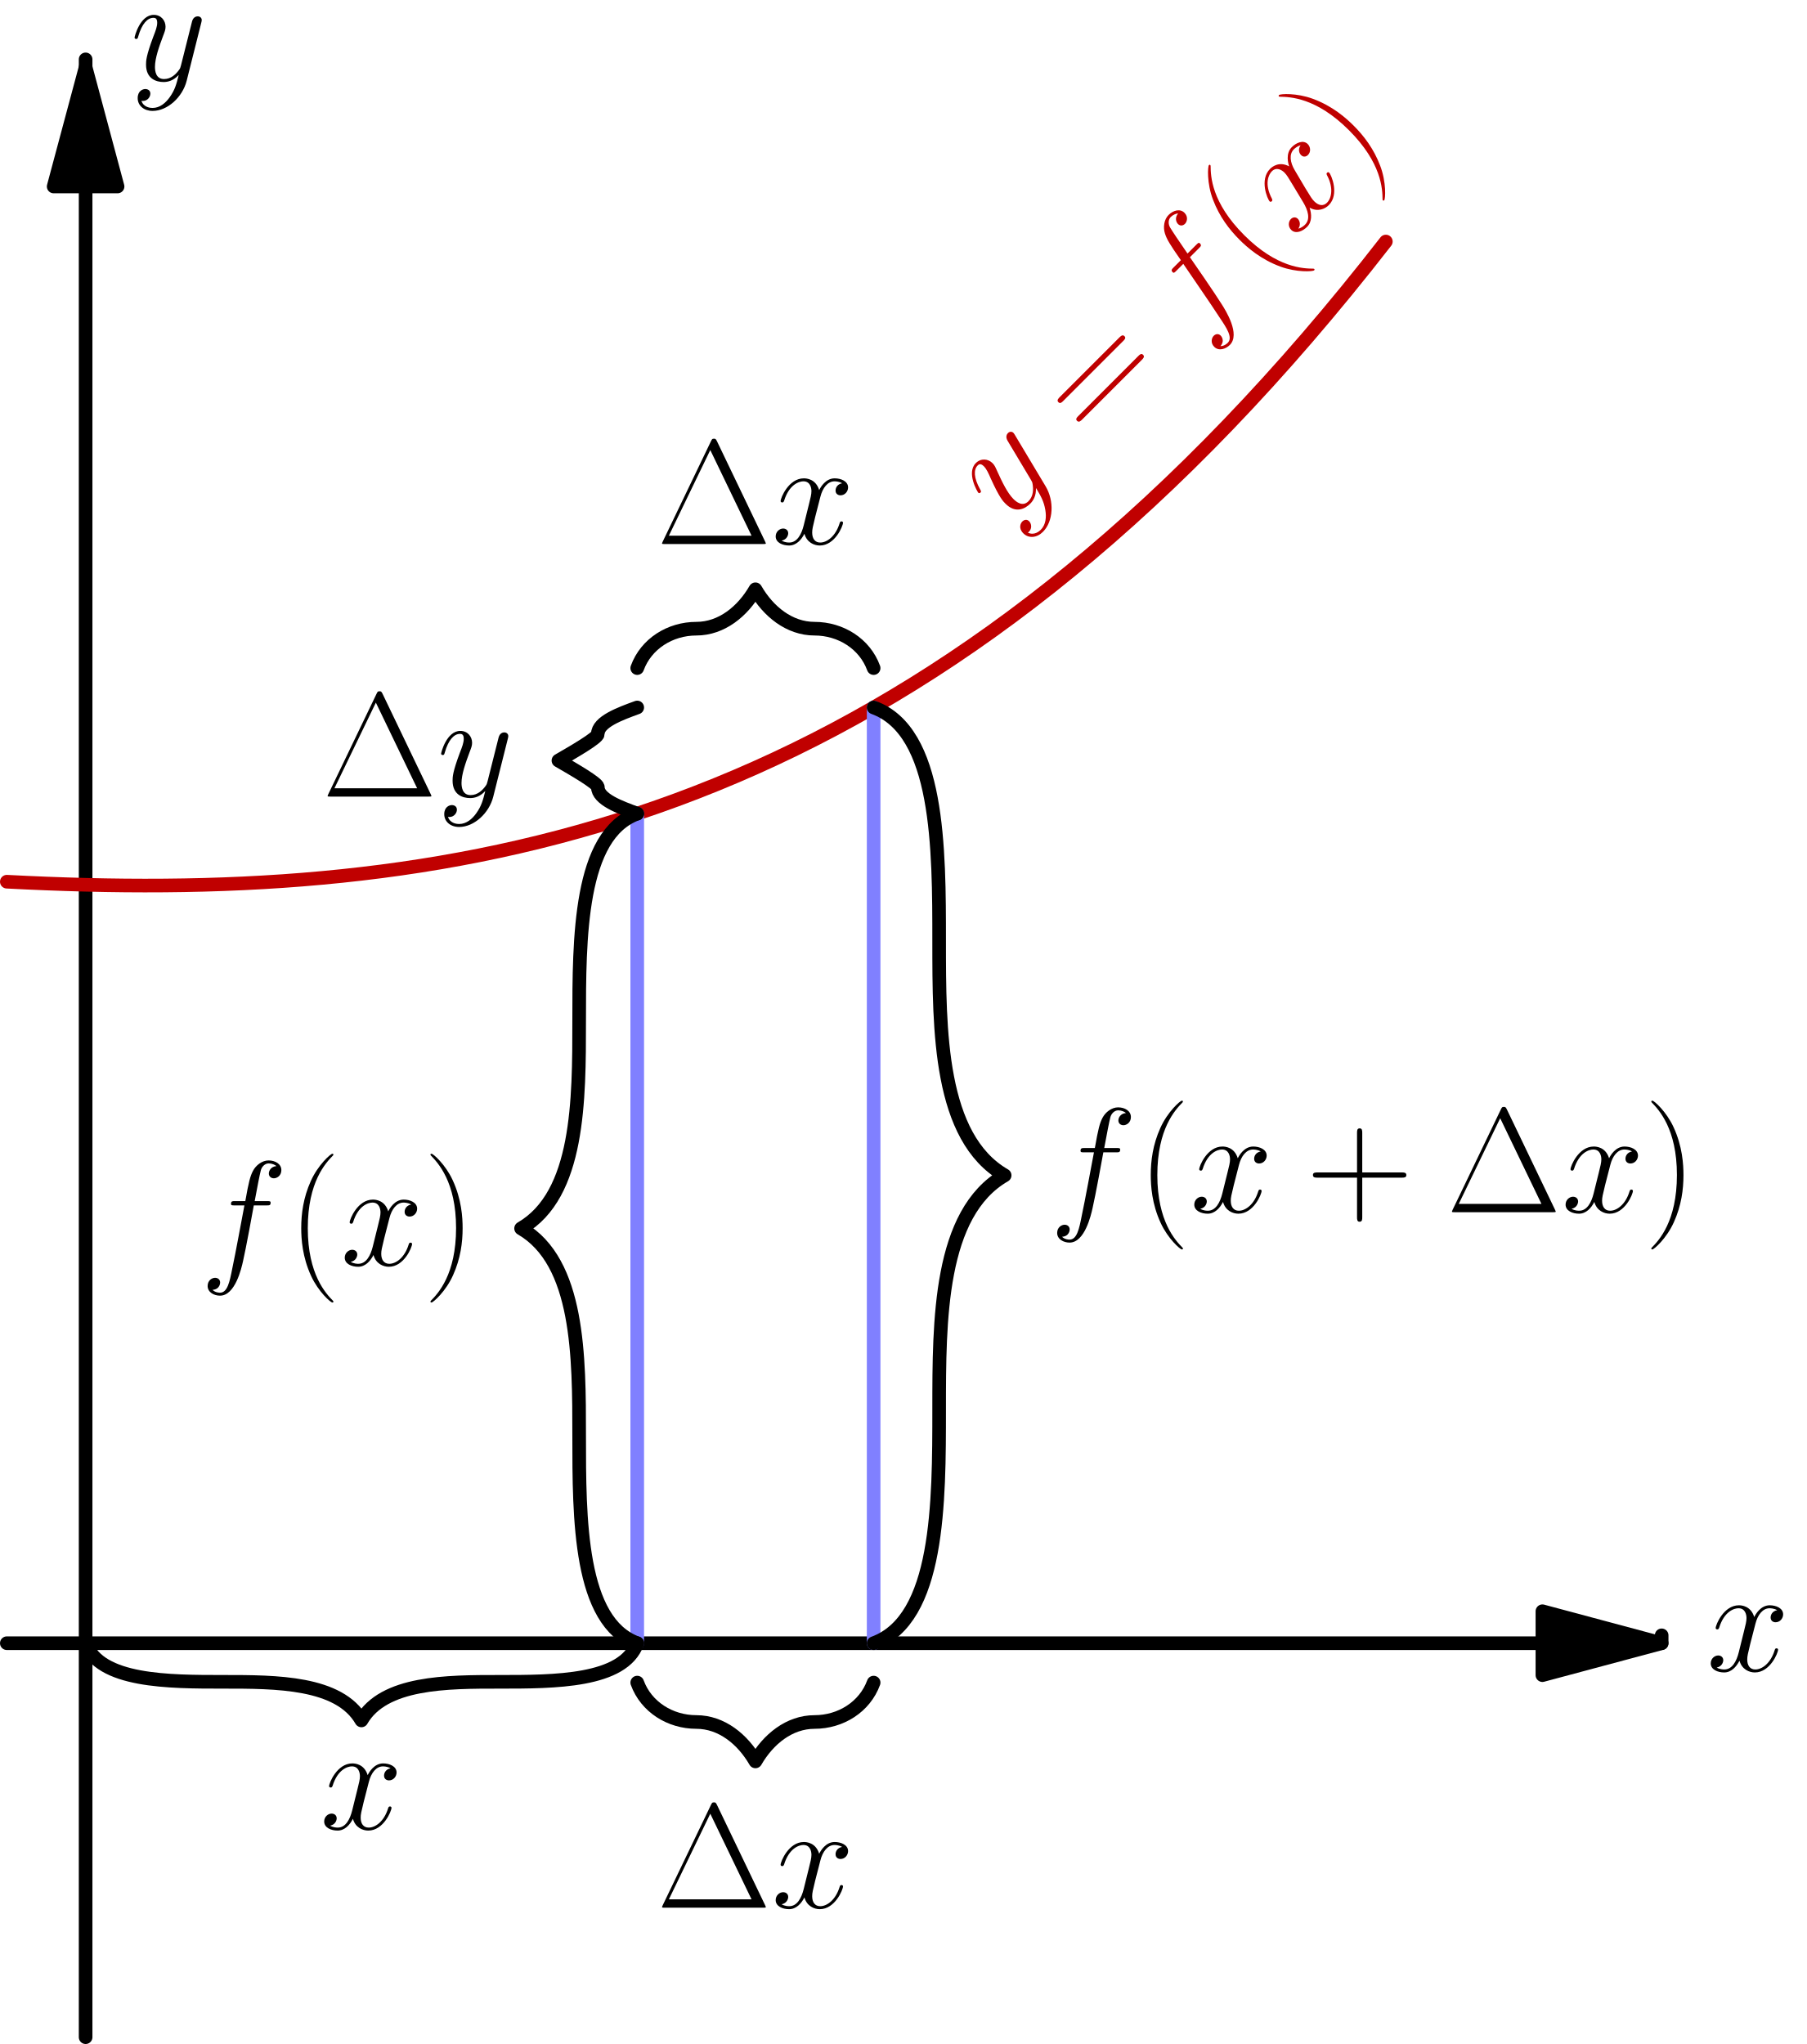
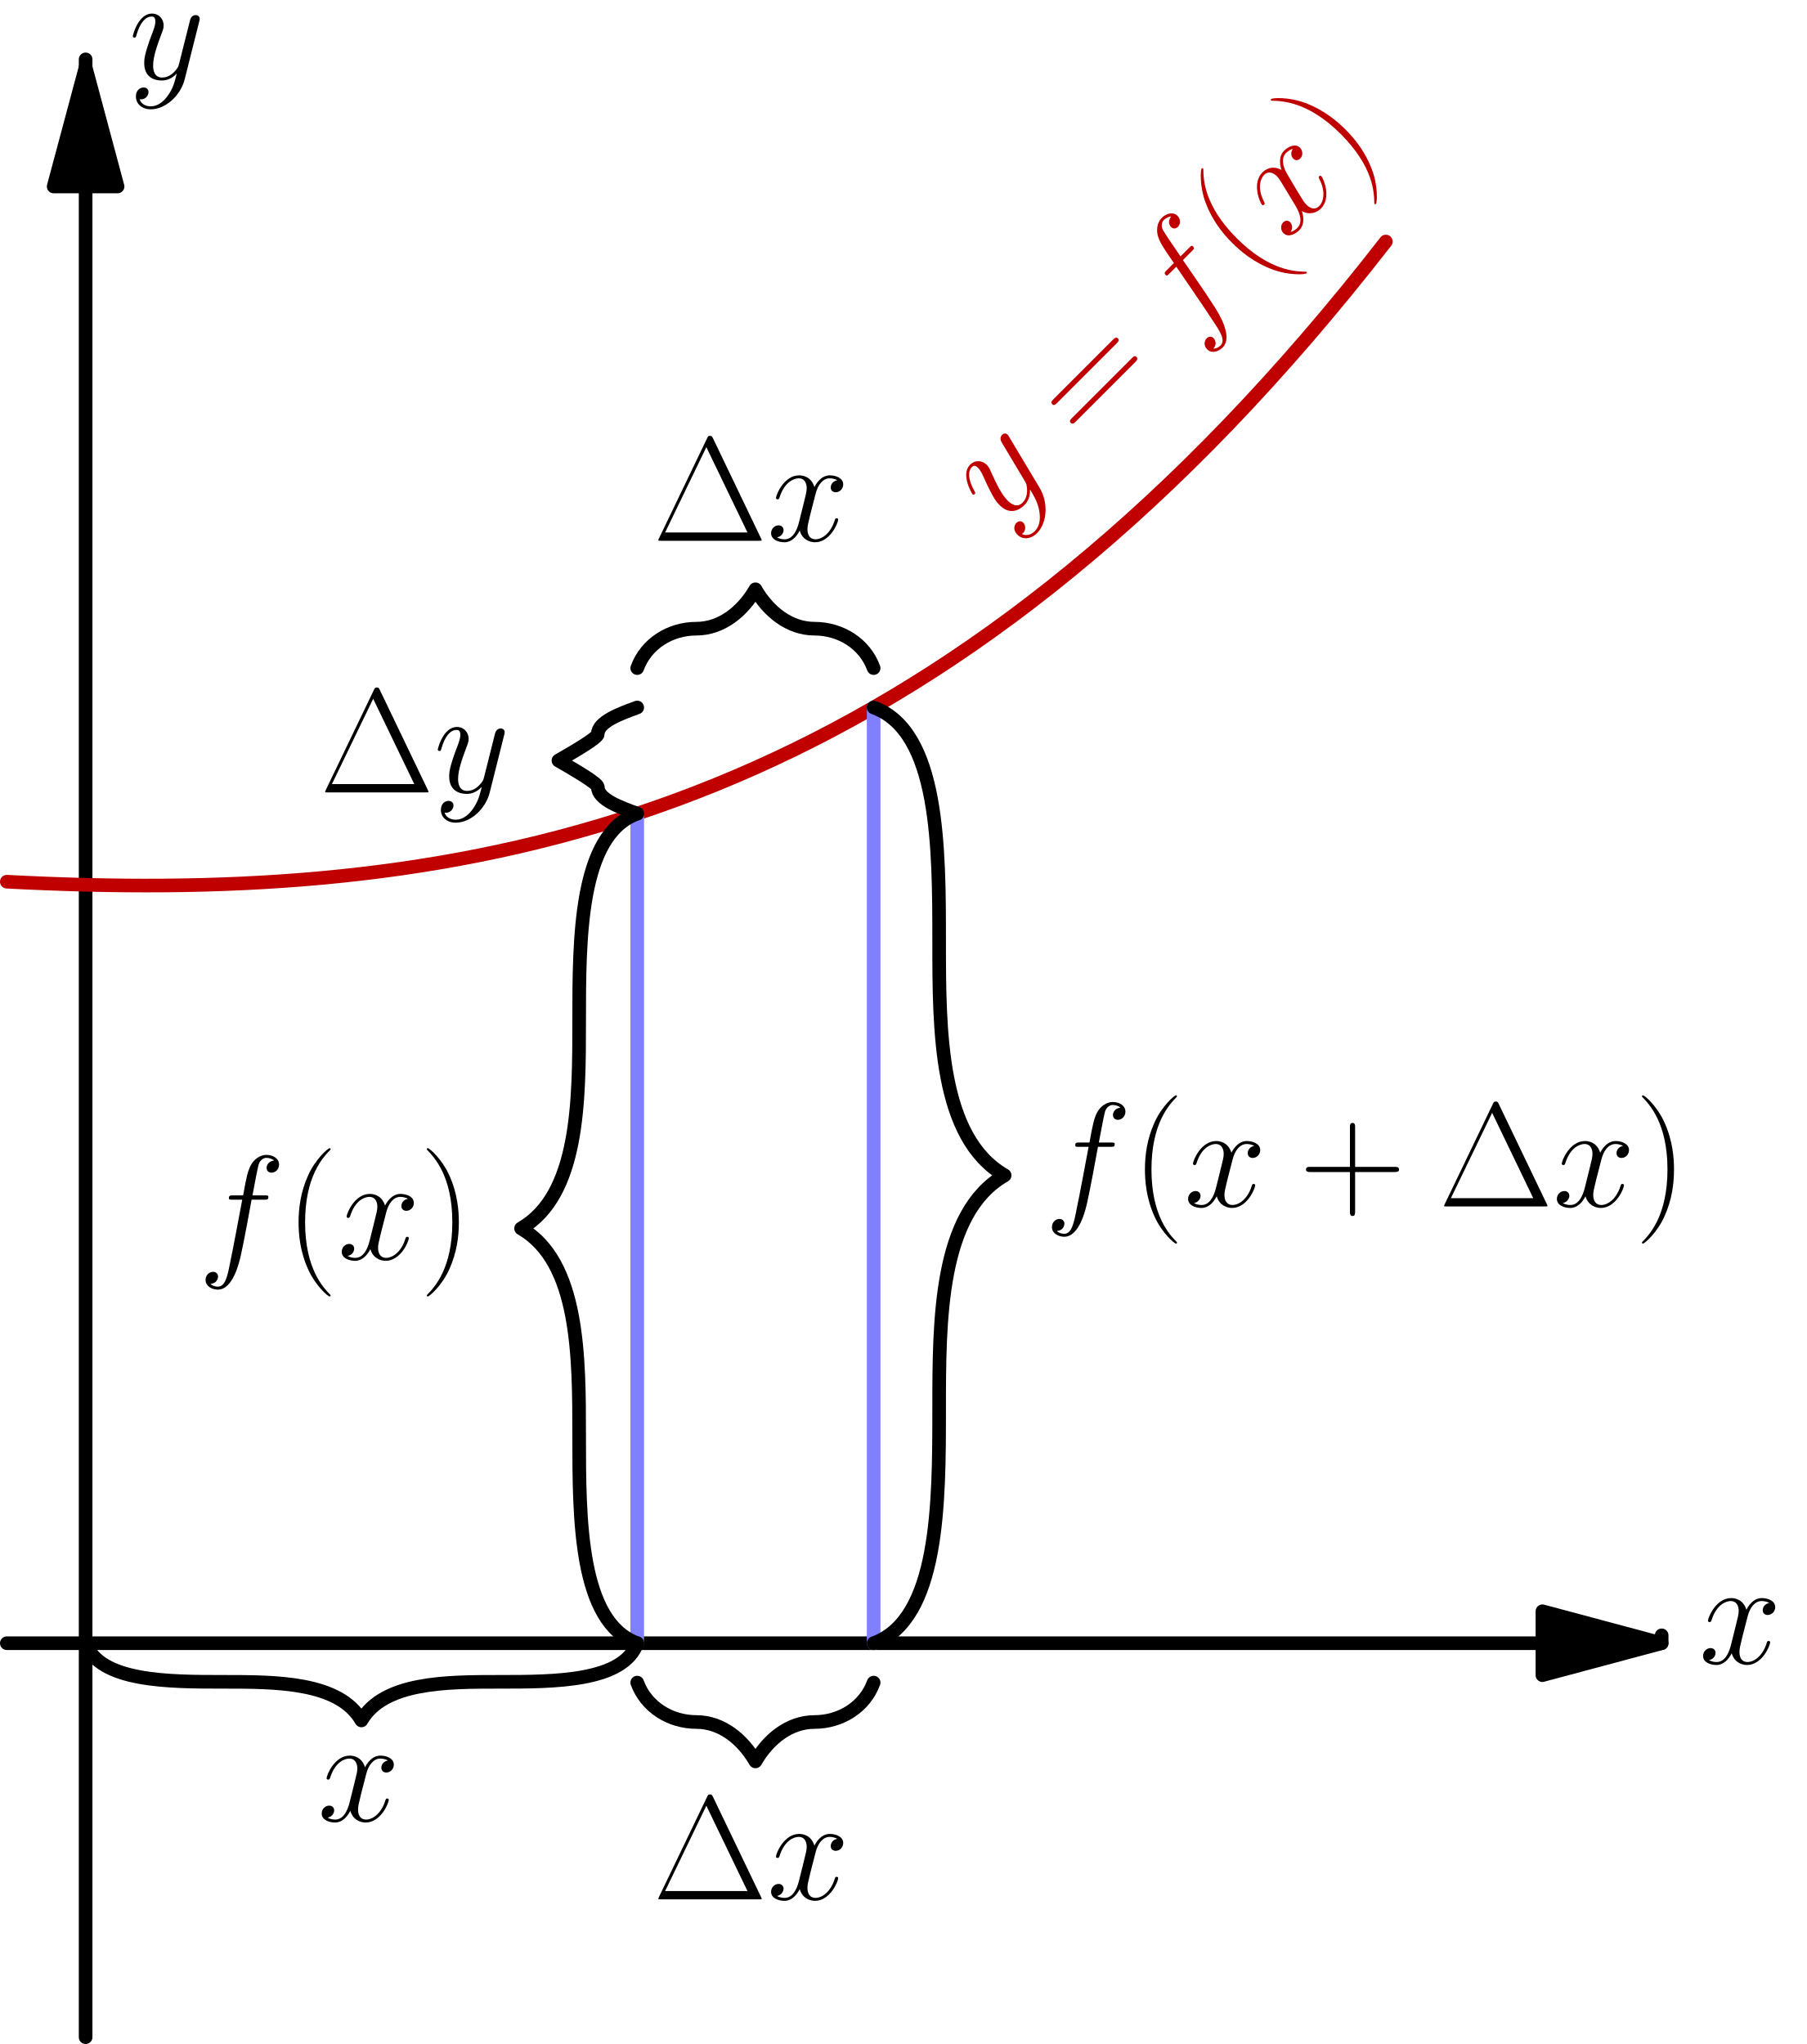
- <svg xmlns="http://www.w3.org/2000/svg" xmlns:xlink="http://www.w3.org/1999/xlink" height="340.158pt" version="1.1" viewBox="56.409 53.858 300.567 340.158" width="300.567pt">
+ <svg xmlns="http://www.w3.org/2000/svg" xmlns:xlink="http://www.w3.org/1999/xlink" height="341.433pt" version="1.1" viewBox="56.621 54.06 301.694 341.433" width="301.694pt">
  <defs>
-     <path d="M11.097 -10.002C11.594 -10.002 11.793 -10.002 11.793 -10.475C11.793 -10.723 11.594 -10.723 11.146 -10.723H9.131C9.604 -13.286 9.952 -15.052 10.151 -15.849C10.3 -16.446 10.823 -17.018 11.47 -17.018C11.992 -17.018 12.515 -16.794 12.763 -16.57C11.793 -16.471 11.495 -15.749 11.495 -15.326C11.495 -14.829 11.868 -14.53 12.341 -14.53C12.838 -14.53 13.585 -14.953 13.585 -15.898C13.585 -16.943 12.54 -17.515 11.445 -17.515C10.375 -17.515 9.33 -16.719 8.832 -15.749C8.385 -14.878 8.136 -13.983 7.564 -10.723H5.897C5.424 -10.723 5.175 -10.723 5.175 -10.275C5.175 -10.002 5.324 -10.002 5.822 -10.002H7.414C6.966 -7.688 5.946 -2.065 5.374 0.597C4.951 2.762 4.578 4.578 3.334 4.578C3.259 4.578 2.538 4.578 2.09 4.105C3.359 4.006 3.359 2.911 3.359 2.886C3.359 2.388 2.986 2.09 2.513 2.09C2.015 2.09 1.269 2.513 1.269 3.458C1.269 4.528 2.364 5.076 3.334 5.076C5.872 5.076 6.917 0.522 7.19 -0.722C7.638 -2.637 8.857 -9.255 8.982 -10.002H11.097Z" id="g0-102" />
-     <path d="M11.793 -10.151C10.997 -10.002 10.698 -9.405 10.698 -8.932C10.698 -8.335 11.171 -8.136 11.519 -8.136C12.266 -8.136 12.788 -8.783 12.788 -9.454C12.788 -10.499 11.594 -10.972 10.549 -10.972C9.031 -10.972 8.186 -9.479 7.962 -9.007C7.389 -10.873 5.847 -10.972 5.399 -10.972C2.861 -10.972 1.518 -7.713 1.518 -7.165C1.518 -7.066 1.617 -6.942 1.791 -6.942C1.99 -6.942 2.04 -7.091 2.09 -7.19C2.936 -9.952 4.603 -10.475 5.324 -10.475C6.444 -10.475 6.668 -9.43 6.668 -8.832C6.668 -8.285 6.519 -7.713 6.22 -6.519L5.374 -3.11C5.001 -1.617 4.279 -0.249 2.961 -0.249C2.836 -0.249 2.214 -0.249 1.692 -0.572C2.588 -0.746 2.787 -1.493 2.787 -1.791C2.787 -2.289 2.413 -2.588 1.941 -2.588C1.344 -2.588 0.697 -2.065 0.697 -1.269C0.697 -0.224 1.866 0.249 2.936 0.249C4.13 0.249 4.976 -0.697 5.498 -1.717C5.897 -0.249 7.141 0.249 8.061 0.249C10.599 0.249 11.942 -3.01 11.942 -3.558C11.942 -3.682 11.843 -3.782 11.694 -3.782C11.47 -3.782 11.445 -3.657 11.37 -3.458C10.698 -1.269 9.255 -0.249 8.136 -0.249C7.265 -0.249 6.792 -0.896 6.792 -1.916C6.792 -2.463 6.892 -2.861 7.29 -4.503L8.161 -7.887C8.534 -9.38 9.38 -10.475 10.524 -10.475C10.574 -10.475 11.271 -10.475 11.793 -10.151Z" id="g0-120" />
-     <path d="M6.543 2.787C5.872 3.732 4.901 4.578 3.682 4.578C3.384 4.578 2.189 4.528 1.816 3.384C1.891 3.409 2.015 3.409 2.065 3.409C2.811 3.409 3.309 2.762 3.309 2.189S2.836 1.418 2.463 1.418C2.065 1.418 1.194 1.717 1.194 2.936C1.194 4.205 2.264 5.076 3.682 5.076C6.17 5.076 8.683 2.787 9.38 0.025L11.818 -9.678C11.843 -9.803 11.893 -9.952 11.893 -10.101C11.893 -10.475 11.594 -10.723 11.221 -10.723C10.997 -10.723 10.475 -10.624 10.275 -9.877L8.434 -2.563C8.31 -2.115 8.31 -2.065 8.111 -1.791C7.613 -1.095 6.792 -0.249 5.598 -0.249C4.205 -0.249 4.08 -1.617 4.08 -2.289C4.08 -3.707 4.752 -5.623 5.424 -7.414C5.698 -8.136 5.847 -8.484 5.847 -8.982C5.847 -10.027 5.1 -10.972 3.881 -10.972C1.592 -10.972 0.672 -7.364 0.672 -7.165C0.672 -7.066 0.771 -6.942 0.945 -6.942C1.169 -6.942 1.194 -7.041 1.294 -7.389C1.891 -9.479 2.836 -10.475 3.807 -10.475C4.031 -10.475 4.454 -10.475 4.454 -9.653C4.454 -9.007 4.18 -8.285 3.807 -7.34C2.588 -4.08 2.588 -3.259 2.588 -2.662C2.588 -0.299 4.279 0.249 5.523 0.249C6.245 0.249 7.141 0.025 8.011 -0.896L8.036 -0.871C7.663 0.597 7.414 1.567 6.543 2.787Z" id="g0-121" />
-     <path d="M10.101 -17.167C9.902 -17.59 9.803 -17.59 9.604 -17.59C9.305 -17.59 9.28 -17.54 9.106 -17.192L1.045 -0.423C1.02 -0.373 0.921 -0.149 0.921 -0.124C0.921 -0.025 0.945 0 1.393 0H17.789C18.237 0 18.262 -0.025 18.262 -0.124C18.262 -0.149 18.162 -0.373 18.137 -0.423L10.101 -17.167ZM8.982 -15.699L15.873 -1.393H2.065L8.982 -15.699Z" id="g1-1" />
-     <path d="M7.613 6.071C7.613 6.046 7.613 5.996 7.539 5.921C6.394 4.752 3.334 1.567 3.334 -6.195S6.344 -17.117 7.564 -18.361C7.564 -18.386 7.613 -18.436 7.613 -18.511S7.539 -18.635 7.439 -18.635C7.165 -18.635 5.051 -16.794 3.832 -14.057C2.588 -11.296 2.239 -8.608 2.239 -6.22C2.239 -4.429 2.413 -1.393 3.906 1.816C5.1 4.404 7.141 6.22 7.439 6.22C7.564 6.22 7.613 6.17 7.613 6.071Z" id="g1-40" />
-     <path d="M6.543 -6.195C6.543 -7.986 6.369 -11.022 4.876 -14.231C3.682 -16.819 1.642 -18.635 1.344 -18.635C1.269 -18.635 1.169 -18.61 1.169 -18.486C1.169 -18.436 1.194 -18.411 1.219 -18.361C2.413 -17.117 5.449 -13.958 5.449 -6.22C5.449 1.543 2.438 4.702 1.219 5.946C1.194 5.996 1.169 6.021 1.169 6.071C1.169 6.195 1.269 6.22 1.344 6.22C1.617 6.22 3.732 4.379 4.951 1.642C6.195 -1.12 6.543 -3.807 6.543 -6.195Z" id="g1-41" />
-     <path d="M9.38 -5.772H15.973C16.321 -5.772 16.744 -5.772 16.744 -6.195C16.744 -6.643 16.346 -6.643 15.973 -6.643H9.38V-13.236C9.38 -13.585 9.38 -14.007 8.957 -14.007C8.509 -14.007 8.509 -13.609 8.509 -13.236V-6.643H1.916C1.567 -6.643 1.144 -6.643 1.144 -6.22C1.144 -5.772 1.543 -5.772 1.916 -5.772H8.509V0.821C8.509 1.169 8.509 1.592 8.932 1.592C9.38 1.592 9.38 1.194 9.38 0.821V-5.772Z" id="g1-43" />
-     <path d="M15.998 -7.986C16.371 -7.986 16.744 -7.986 16.744 -8.409C16.744 -8.857 16.321 -8.857 15.898 -8.857H1.99C1.567 -8.857 1.144 -8.857 1.144 -8.409C1.144 -7.986 1.518 -7.986 1.891 -7.986H15.998ZM15.898 -3.558C16.321 -3.558 16.744 -3.558 16.744 -4.006C16.744 -4.429 16.371 -4.429 15.998 -4.429H1.891C1.518 -4.429 1.144 -4.429 1.144 -4.006C1.144 -3.558 1.567 -3.558 1.99 -3.558H15.898Z" id="g1-61" />
+     <path d="M11.055 -9.964C11.551 -9.964 11.749 -9.964 11.749 -10.435C11.749 -10.683 11.551 -10.683 11.105 -10.683H9.097C9.568 -13.236 9.915 -14.996 10.113 -15.789C10.262 -16.384 10.782 -16.954 11.427 -16.954C11.947 -16.954 12.468 -16.731 12.716 -16.508C11.749 -16.409 11.452 -15.69 11.452 -15.269C11.452 -14.773 11.823 -14.476 12.294 -14.476C12.79 -14.476 13.534 -14.897 13.534 -15.839C13.534 -16.88 12.493 -17.45 11.402 -17.45C10.336 -17.45 9.295 -16.657 8.799 -15.69C8.353 -14.823 8.105 -13.93 7.535 -10.683H5.875C5.404 -10.683 5.156 -10.683 5.156 -10.237C5.156 -9.964 5.304 -9.964 5.8 -9.964H7.387C6.94 -7.659 5.924 -2.057 5.354 0.595C4.933 2.751 4.561 4.561 3.321 4.561C3.247 4.561 2.528 4.561 2.082 4.09C3.346 3.991 3.346 2.9 3.346 2.875C3.346 2.38 2.974 2.082 2.503 2.082C2.008 2.082 1.264 2.503 1.264 3.445C1.264 4.511 2.355 5.057 3.321 5.057C5.85 5.057 6.891 0.521 7.163 -0.719C7.61 -2.627 8.824 -9.221 8.948 -9.964H11.055Z" id="g0-102" />
+     <path d="M11.749 -10.113C10.956 -9.964 10.658 -9.37 10.658 -8.899C10.658 -8.304 11.129 -8.105 11.476 -8.105C12.22 -8.105 12.741 -8.75 12.741 -9.419C12.741 -10.46 11.551 -10.931 10.51 -10.931C8.998 -10.931 8.155 -9.444 7.932 -8.973C7.362 -10.832 5.825 -10.931 5.379 -10.931C2.851 -10.931 1.512 -7.684 1.512 -7.139C1.512 -7.04 1.611 -6.916 1.785 -6.916C1.983 -6.916 2.033 -7.064 2.082 -7.163C2.925 -9.915 4.586 -10.435 5.304 -10.435C6.42 -10.435 6.643 -9.394 6.643 -8.799C6.643 -8.254 6.494 -7.684 6.197 -6.494L5.354 -3.098C4.982 -1.611 4.263 -0.248 2.95 -0.248C2.826 -0.248 2.206 -0.248 1.686 -0.57C2.578 -0.744 2.776 -1.487 2.776 -1.785C2.776 -2.28 2.404 -2.578 1.933 -2.578C1.339 -2.578 0.694 -2.057 0.694 -1.264C0.694 -0.223 1.859 0.248 2.925 0.248C4.115 0.248 4.957 -0.694 5.478 -1.71C5.875 -0.248 7.114 0.248 8.031 0.248C10.559 0.248 11.898 -2.999 11.898 -3.545C11.898 -3.668 11.799 -3.768 11.65 -3.768C11.427 -3.768 11.402 -3.644 11.328 -3.445C10.658 -1.264 9.221 -0.248 8.105 -0.248C7.238 -0.248 6.767 -0.892 6.767 -1.909C6.767 -2.454 6.866 -2.851 7.263 -4.486L8.13 -7.857C8.502 -9.345 9.345 -10.435 10.485 -10.435C10.534 -10.435 11.229 -10.435 11.749 -10.113Z" id="g0-120" />
+     <path d="M6.519 2.776C5.85 3.718 4.883 4.561 3.668 4.561C3.371 4.561 2.181 4.511 1.809 3.371C1.884 3.396 2.008 3.396 2.057 3.396C2.801 3.396 3.297 2.751 3.297 2.181S2.826 1.413 2.454 1.413C2.057 1.413 1.19 1.71 1.19 2.925C1.19 4.189 2.256 5.057 3.668 5.057C6.147 5.057 8.651 2.776 9.345 0.025L11.774 -9.642C11.799 -9.766 11.848 -9.915 11.848 -10.063C11.848 -10.435 11.551 -10.683 11.179 -10.683C10.956 -10.683 10.435 -10.584 10.237 -9.84L8.403 -2.553C8.279 -2.107 8.279 -2.057 8.081 -1.785C7.585 -1.091 6.767 -0.248 5.577 -0.248C4.189 -0.248 4.065 -1.611 4.065 -2.28C4.065 -3.693 4.734 -5.602 5.404 -7.387C5.676 -8.105 5.825 -8.452 5.825 -8.948C5.825 -9.989 5.081 -10.931 3.867 -10.931C1.586 -10.931 0.669 -7.337 0.669 -7.139C0.669 -7.04 0.768 -6.916 0.942 -6.916C1.165 -6.916 1.19 -7.015 1.289 -7.362C1.884 -9.444 2.826 -10.435 3.792 -10.435C4.016 -10.435 4.437 -10.435 4.437 -9.617C4.437 -8.973 4.164 -8.254 3.792 -7.312C2.578 -4.065 2.578 -3.247 2.578 -2.652C2.578 -0.297 4.263 0.248 5.503 0.248C6.222 0.248 7.114 0.025 7.981 -0.892L8.006 -0.868C7.634 0.595 7.387 1.562 6.519 2.776Z" id="g0-121" />
+     <path d="M10.063 -17.103C9.865 -17.524 9.766 -17.524 9.568 -17.524C9.27 -17.524 9.246 -17.475 9.072 -17.128L1.041 -0.421C1.016 -0.372 0.917 -0.149 0.917 -0.124C0.917 -0.025 0.942 0 1.388 0H17.723C18.169 0 18.194 -0.025 18.194 -0.124C18.194 -0.149 18.095 -0.372 18.07 -0.421L10.063 -17.103ZM8.948 -15.641L15.814 -1.388H2.057L8.948 -15.641Z" id="g1-1" />
+     <path d="M7.585 6.048C7.585 6.023 7.585 5.974 7.51 5.899C6.37 4.734 3.321 1.562 3.321 -6.172S6.321 -17.053 7.535 -18.293C7.535 -18.318 7.585 -18.367 7.585 -18.442S7.51 -18.566 7.411 -18.566C7.139 -18.566 5.032 -16.731 3.817 -14.005C2.578 -11.253 2.231 -8.576 2.231 -6.197C2.231 -4.412 2.404 -1.388 3.892 1.809C5.081 4.387 7.114 6.197 7.411 6.197C7.535 6.197 7.585 6.147 7.585 6.048Z" id="g1-40" />
+     <path d="M6.519 -6.172C6.519 -7.957 6.345 -10.981 4.858 -14.178C3.668 -16.756 1.636 -18.566 1.339 -18.566C1.264 -18.566 1.165 -18.541 1.165 -18.417C1.165 -18.367 1.19 -18.342 1.215 -18.293C2.404 -17.053 5.428 -13.905 5.428 -6.197C5.428 1.537 2.429 4.685 1.215 5.924C1.19 5.974 1.165 5.998 1.165 6.048C1.165 6.172 1.264 6.197 1.339 6.197C1.611 6.197 3.718 4.363 4.933 1.636C6.172 -1.115 6.519 -3.792 6.519 -6.172Z" id="g1-41" />
+     <path d="M9.345 -5.751H15.913C16.26 -5.751 16.682 -5.751 16.682 -6.172C16.682 -6.618 16.285 -6.618 15.913 -6.618H9.345V-13.187C9.345 -13.534 9.345 -13.955 8.923 -13.955C8.477 -13.955 8.477 -13.559 8.477 -13.187V-6.618H1.909C1.562 -6.618 1.14 -6.618 1.14 -6.197C1.14 -5.751 1.537 -5.751 1.909 -5.751H8.477V0.818C8.477 1.165 8.477 1.586 8.899 1.586C9.345 1.586 9.345 1.19 9.345 0.818V-5.751Z" id="g1-43" />
+     <path d="M15.938 -7.957C16.31 -7.957 16.682 -7.957 16.682 -8.378C16.682 -8.824 16.26 -8.824 15.839 -8.824H1.983C1.562 -8.824 1.14 -8.824 1.14 -8.378C1.14 -7.957 1.512 -7.957 1.884 -7.957H15.938ZM15.839 -3.545C16.26 -3.545 16.682 -3.545 16.682 -3.991C16.682 -4.412 16.31 -4.412 15.938 -4.412H1.884C1.512 -4.412 1.14 -4.412 1.14 -3.991C1.14 -3.545 1.562 -3.545 1.983 -3.545H15.839Z" id="g1-61" />
  </defs>
-   <g id="page1" transform="matrix(0.996264 0 0 0.996264 0 0)">
+   <g id="page1">
    <g transform="matrix(1 0 0 1 70.9215 328.543)">
      <path d="M 243.332 0L -13.162 -0" fill="none" stroke="#000000" stroke-linecap="round" stroke-linejoin="round" stroke-miterlimit="10.037" stroke-width="2.276" />
    </g>
    <g transform="matrix(1 0 0 1 70.9215 328.543)">
-       <path d="M 263.249 0L 243.332 -5.337L 243.332 5.337L 263.249 0Z" fill="#000000" />
+       <path d="M 263.249 2.29146e-15L 243.332 -5.337L 243.332 5.337L 263.249 2.29146e-15Z" fill="#000000" />
    </g>
    <g transform="matrix(1 0 0 1 70.9215 328.543)">
-       <path d="M 263.249 0L 243.332 -5.337L 243.332 5.337L 263.249 0Z" fill="none" stroke="#000000" stroke-linecap="round" stroke-linejoin="round" stroke-miterlimit="10.037" stroke-width="2.276" />
+       <path d="M 263.249 2.29146e-15L 243.332 -5.337L 243.332 5.337L 263.249 2.29146e-15Z" fill="none" stroke="#000000" stroke-linecap="round" stroke-linejoin="round" stroke-miterlimit="10.037" stroke-width="2.276" />
    </g>
    <g transform="matrix(1 0 0 1 70.9215 328.543)">
      <path d="M 263.249 0L 263.249 -1.316" fill="none" stroke="#000000" stroke-linecap="round" stroke-linejoin="round" stroke-miterlimit="10.037" stroke-width="2.276" />
    </g>
-     <use x="341.674" xlink:href="#g0-120" y="333.181" />
+     <use x="340.397" xlink:href="#g0-120" y="331.936" />
    <g transform="matrix(1 0 0 1 70.9215 328.543)">
      <path d="M 0 -243.332L 0 65.812" fill="none" stroke="#000000" stroke-linecap="round" stroke-linejoin="round" stroke-miterlimit="10.037" stroke-width="2.276" />
    </g>
    <g transform="matrix(1 0 0 1 70.9215 328.543)">
-       <path d="M 0 -263.249L -5.337 -243.332L 5.337 -243.332L 0 -263.249Z" fill="#000000" />
+       <path d="M 2.29146e-15 -263.249L -5.337 -243.332L 5.337 -243.332L 2.29146e-15 -263.249Z" fill="#000000" />
    </g>
    <g transform="matrix(1 0 0 1 70.9215 328.543)">
-       <path d="M 0 -263.249L -5.337 -243.332L 5.337 -243.332L 0 -263.249Z" fill="none" stroke="#000000" stroke-linecap="round" stroke-linejoin="round" stroke-miterlimit="10.037" stroke-width="2.276" />
+       <path d="M 2.29146e-15 -263.249L -5.337 -243.332L 5.337 -243.332L 2.29146e-15 -263.249Z" fill="none" stroke="#000000" stroke-linecap="round" stroke-linejoin="round" stroke-miterlimit="10.037" stroke-width="2.276" />
    </g>
    <g transform="matrix(1 0 0 1 70.9215 328.543)">
      <path d="M 0 -263.249L 0 -264.565" fill="none" stroke="#000000" stroke-linecap="round" stroke-linejoin="round" stroke-miterlimit="10.037" stroke-width="2.276" />
    </g>
-     <use x="78.425" xlink:href="#g0-121" y="67.513" />
+     <use x="78.132" xlink:href="#g0-121" y="67.261" />
    <g transform="matrix(1 0 0 1 70.9215 328.543)">
      <path d="M -13.162 -127.202C -10.969 -127.087 -8.776 -126.987 -6.581 -126.901C -4.388 -126.815 -2.194 -126.743 0 -126.688C 2.193 -126.633 4.387 -126.595 6.581 -126.575C 8.775 -126.555 10.969 -126.552 13.162 -126.57C 15.357 -126.587 17.55 -126.625 19.744 -126.683C 21.938 -126.742 24.132 -126.822 26.325 -126.925C 28.52 -127.028 30.714 -127.155 32.906 -127.305C 35.102 -127.456 37.296 -127.632 39.487 -127.834C 41.684 -128.036 43.878 -128.264 46.069 -128.52C 48.266 -128.776 50.46 -129.06 52.65 -129.374C 54.848 -129.688 57.042 -130.031 59.231 -130.405C 61.43 -130.781 63.624 -131.187 65.812 -131.624C 68.013 -132.064 70.207 -132.536 72.393 -133.041C 74.595 -133.549 76.789 -134.09 78.975 -134.665C 81.178 -135.244 83.372 -135.858 85.556 -136.506C 87.76 -137.16 89.954 -137.849 92.137 -138.574C 94.343 -139.306 96.537 -140.075 98.718 -140.879C 100.926 -141.693 103.12 -142.544 105.299 -143.431C 107.509 -144.33 109.703 -145.267 111.881 -146.24C 114.092 -147.227 116.286 -148.253 118.462 -149.315C 120.674 -150.394 122.868 -151.512 125.043 -152.666C 127.257 -153.841 129.451 -155.054 131.624 -156.304C 133.84 -157.578 136.034 -158.89 138.206 -160.238C 140.423 -161.614 142.617 -163.028 144.787 -164.478C 147.005 -165.96 149.199 -167.479 151.368 -169.034C 153.588 -170.625 155.782 -172.253 157.949 -173.915C 160.171 -175.619 162.364 -177.359 164.53 -179.132C 166.753 -180.952 168.947 -182.807 171.112 -184.695C 173.335 -186.634 175.529 -188.608 177.693 -190.613C 179.918 -192.675 182.111 -194.77 184.274 -196.897C 186.5 -199.085 188.693 -201.305 190.855 -203.555C 193.082 -205.872 195.275 -208.221 197.436 -210.599C 199.664 -213.049 201.857 -215.529 204.018 -218.037C 206.245 -220.623 208.438 -223.238 210.599 -225.88C 212.827 -228.605 215.021 -231.358 217.18 -234.138" fill="none" stroke="#c00000" stroke-linecap="round" stroke-linejoin="round" stroke-miterlimit="10.037" stroke-width="2.276" />
    </g>
    <g fill="#bf0000" transform="matrix(0.707107 -0.707107 0.707107 0.707107 -36.8187 204.148)">
-       <use x="228.874" xlink:href="#g0-121" y="140.868" />
-       <use x="248.557" xlink:href="#g1-61" y="140.868" />
-       <use x="273.377" xlink:href="#g0-102" y="140.868" />
-       <use x="288.042" xlink:href="#g1-40" y="140.868" />
-       <use x="296.852" xlink:href="#g0-120" y="140.868" />
-       <use x="310.696" xlink:href="#g1-41" y="140.868" />
+       <use x="228.019" xlink:href="#g0-121" y="140.342" />
+       <use x="247.584" xlink:href="#g1-61" y="140.342" />
+       <use x="272.245" xlink:href="#g0-102" y="140.342" />
+       <use x="286.81" xlink:href="#g1-40" y="140.342" />
+       <use x="295.555" xlink:href="#g0-120" y="140.342" />
+       <use x="309.295" xlink:href="#g1-41" y="140.342" />
    </g>
    <g transform="matrix(1 0 0 1 70.9215 328.543)">
      <path d="M 92.137 0L 92.137 -138.574" fill="none" stroke="#8080ff" stroke-linecap="round" stroke-linejoin="round" stroke-miterlimit="10.037" stroke-width="2.276" />
    </g>
    <g transform="matrix(1 0 0 1 70.9215 328.543)">
      <path d="M 131.624 0L 131.624 -156.304" fill="none" stroke="#8080ff" stroke-linecap="round" stroke-linejoin="round" stroke-miterlimit="10.037" stroke-width="2.276" />
    </g>
    <g transform="matrix(1 0 0 1 70.9215 328.543)">
      <path d="M 92.137 0C 89.79 6.45 78.287 6.45 69.103 6.45C 60.336 6.45 49.792 6.45 46.069 12.899C 42.345 6.45 31.801 6.45 23.034 6.45C 13.851 6.45 2.347 6.45 0 -1.12835e-14" fill="none" stroke="#000000" stroke-linecap="round" stroke-linejoin="round" stroke-miterlimit="10.037" stroke-width="2.276" />
    </g>
-     <use x="110.072" xlink:href="#g0-120" y="359.594" />
+     <use x="109.661" xlink:href="#g0-120" y="358.251" />
    <g transform="matrix(1 0 0 1 70.9215 328.543)">
      <path d="M 131.624 6.581C 130.142 10.652 126.117 13.162 121.752 13.162C 117.534 13.162 114.014 16.048 111.881 19.744C 109.747 16.048 106.227 13.162 102.009 13.162C 97.644 13.162 93.619 10.652 92.137 6.581" fill="none" stroke="#000000" stroke-linecap="round" stroke-linejoin="round" stroke-miterlimit="10.037" stroke-width="2.276" />
    </g>
-     <use x="166.279" xlink:href="#g1-1" y="372.724" />
-     <use x="185.489" xlink:href="#g0-120" y="372.724" />
+     <use x="165.658" xlink:href="#g1-1" y="371.332" />
+     <use x="184.724" xlink:href="#g0-120" y="371.332" />
    <g transform="matrix(1 0 0 1 70.9215 328.543)">
      <path d="M 92.137 0C 82.437 -3.531 82.437 -20.831 82.437 -34.644C 82.437 -47.828 82.437 -63.687 72.737 -69.287C 82.437 -74.887 82.437 -90.746 82.437 -103.931C 82.437 -117.743 82.437 -135.043 92.137 -138.574" fill="none" stroke="#000000" stroke-linecap="round" stroke-linejoin="round" stroke-miterlimit="10.037" stroke-width="2.276" />
    </g>
-     <use x="90.032" xlink:href="#g0-102" y="265.415" />
-     <use x="104.697" xlink:href="#g1-40" y="265.415" />
-     <use x="113.508" xlink:href="#g0-120" y="265.415" />
-     <use x="127.351" xlink:href="#g1-41" y="265.415" />
+     <use x="89.696" xlink:href="#g0-102" y="264.423" />
+     <use x="104.261" xlink:href="#g1-40" y="264.423" />
+     <use x="113.006" xlink:href="#g0-120" y="264.423" />
+     <use x="126.746" xlink:href="#g1-41" y="264.423" />
    <g transform="matrix(1 0 0 1 70.9215 328.543)">
      <path d="M 131.624 -156.304C 142.566 -152.322 142.566 -132.807 142.566 -117.228C 142.566 -102.356 142.566 -84.469 153.507 -78.152C 142.566 -71.835 142.566 -53.947 142.566 -39.076C 142.566 -23.496 142.566 -3.982 131.624 0" fill="none" stroke="#000000" stroke-linecap="round" stroke-linejoin="round" stroke-miterlimit="10.037" stroke-width="2.276" />
    </g>
-     <use x="231.932" xlink:href="#g0-102" y="256.55" />
-     <use x="246.597" xlink:href="#g1-40" y="256.55" />
-     <use x="255.407" xlink:href="#g0-120" y="256.55" />
-     <use x="274.78" xlink:href="#g1-43" y="256.55" />
-     <use x="298.218" xlink:href="#g1-1" y="256.55" />
-     <use x="317.428" xlink:href="#g0-120" y="256.55" />
-     <use x="331.271" xlink:href="#g1-41" y="256.55" />
+     <use x="231.066" xlink:href="#g0-102" y="255.591" />
+     <use x="245.631" xlink:href="#g1-40" y="255.591" />
+     <use x="254.376" xlink:href="#g0-120" y="255.591" />
+     <use x="273.624" xlink:href="#g1-43" y="255.591" />
+     <use x="296.909" xlink:href="#g1-1" y="255.591" />
+     <use x="315.975" xlink:href="#g0-120" y="255.591" />
+     <use x="329.715" xlink:href="#g1-41" y="255.591" />
    <g transform="matrix(1 0 0 1 70.9215 328.543)">
      <path d="M 92.137 -138.574C 89.272 -139.617 85.556 -140.969 85.556 -143.007C 85.556 -143.639 81.489 -145.987 78.975 -147.439C 81.489 -148.891 85.556 -151.239 85.556 -151.871C 85.556 -153.908 89.272 -155.261 92.137 -156.304" fill="none" stroke="#000000" stroke-linecap="round" stroke-linejoin="round" stroke-miterlimit="10.037" stroke-width="2.276" />
    </g>
-     <use x="110.42" xlink:href="#g1-1" y="187.124" />
-     <use x="129.629" xlink:href="#g0-121" y="187.124" />
+     <use x="110.007" xlink:href="#g1-1" y="186.425" />
+     <use x="129.073" xlink:href="#g0-121" y="186.425" />
    <g transform="matrix(1 0 0 1 70.9215 328.543)">
      <path d="M 92.137 -162.885C 93.619 -166.956 97.644 -169.466 102.009 -169.466C 106.227 -169.466 109.747 -172.352 111.881 -176.047C 114.014 -172.352 117.534 -169.466 121.752 -169.466C 126.117 -169.466 130.142 -166.956 131.624 -162.885" fill="none" stroke="#000000" stroke-linecap="round" stroke-linejoin="round" stroke-miterlimit="10.037" stroke-width="2.276" />
    </g>
-     <use x="166.279" xlink:href="#g1-1" y="144.935" />
-     <use x="185.489" xlink:href="#g0-120" y="144.935" />
+     <use x="165.658" xlink:href="#g1-1" y="144.394" />
+     <use x="184.724" xlink:href="#g0-120" y="144.394" />
  </g>
</svg>
